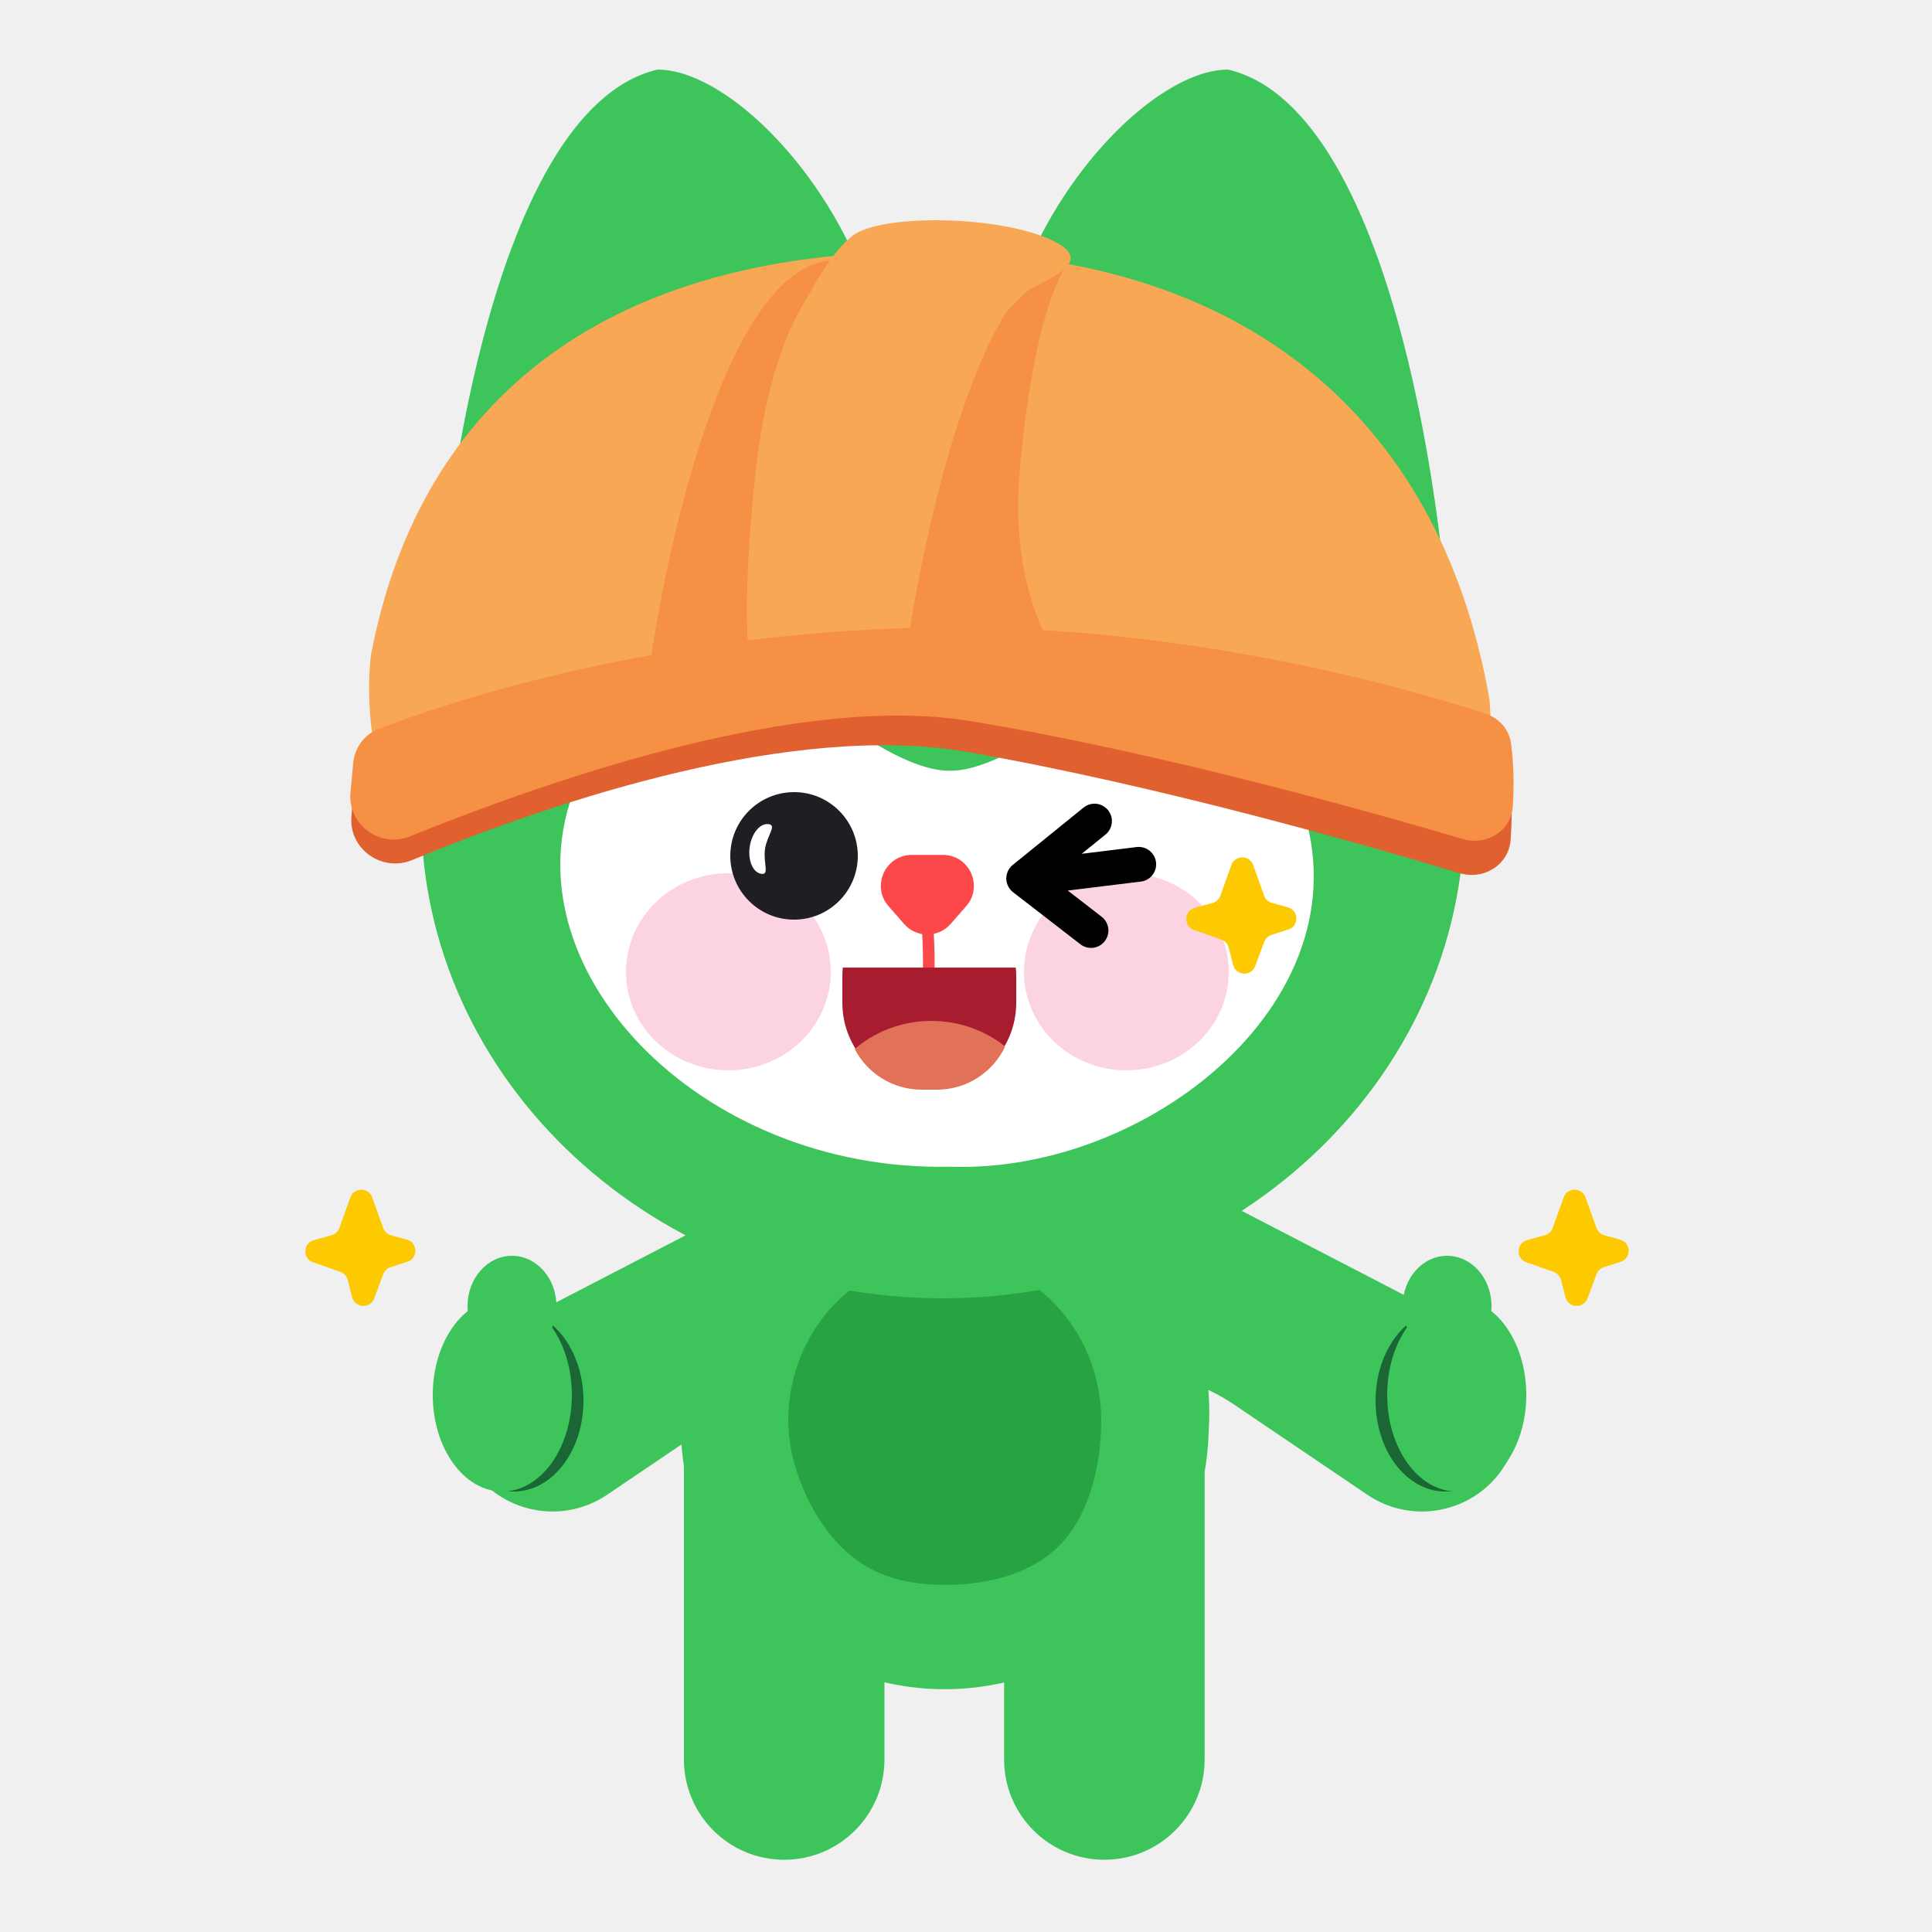
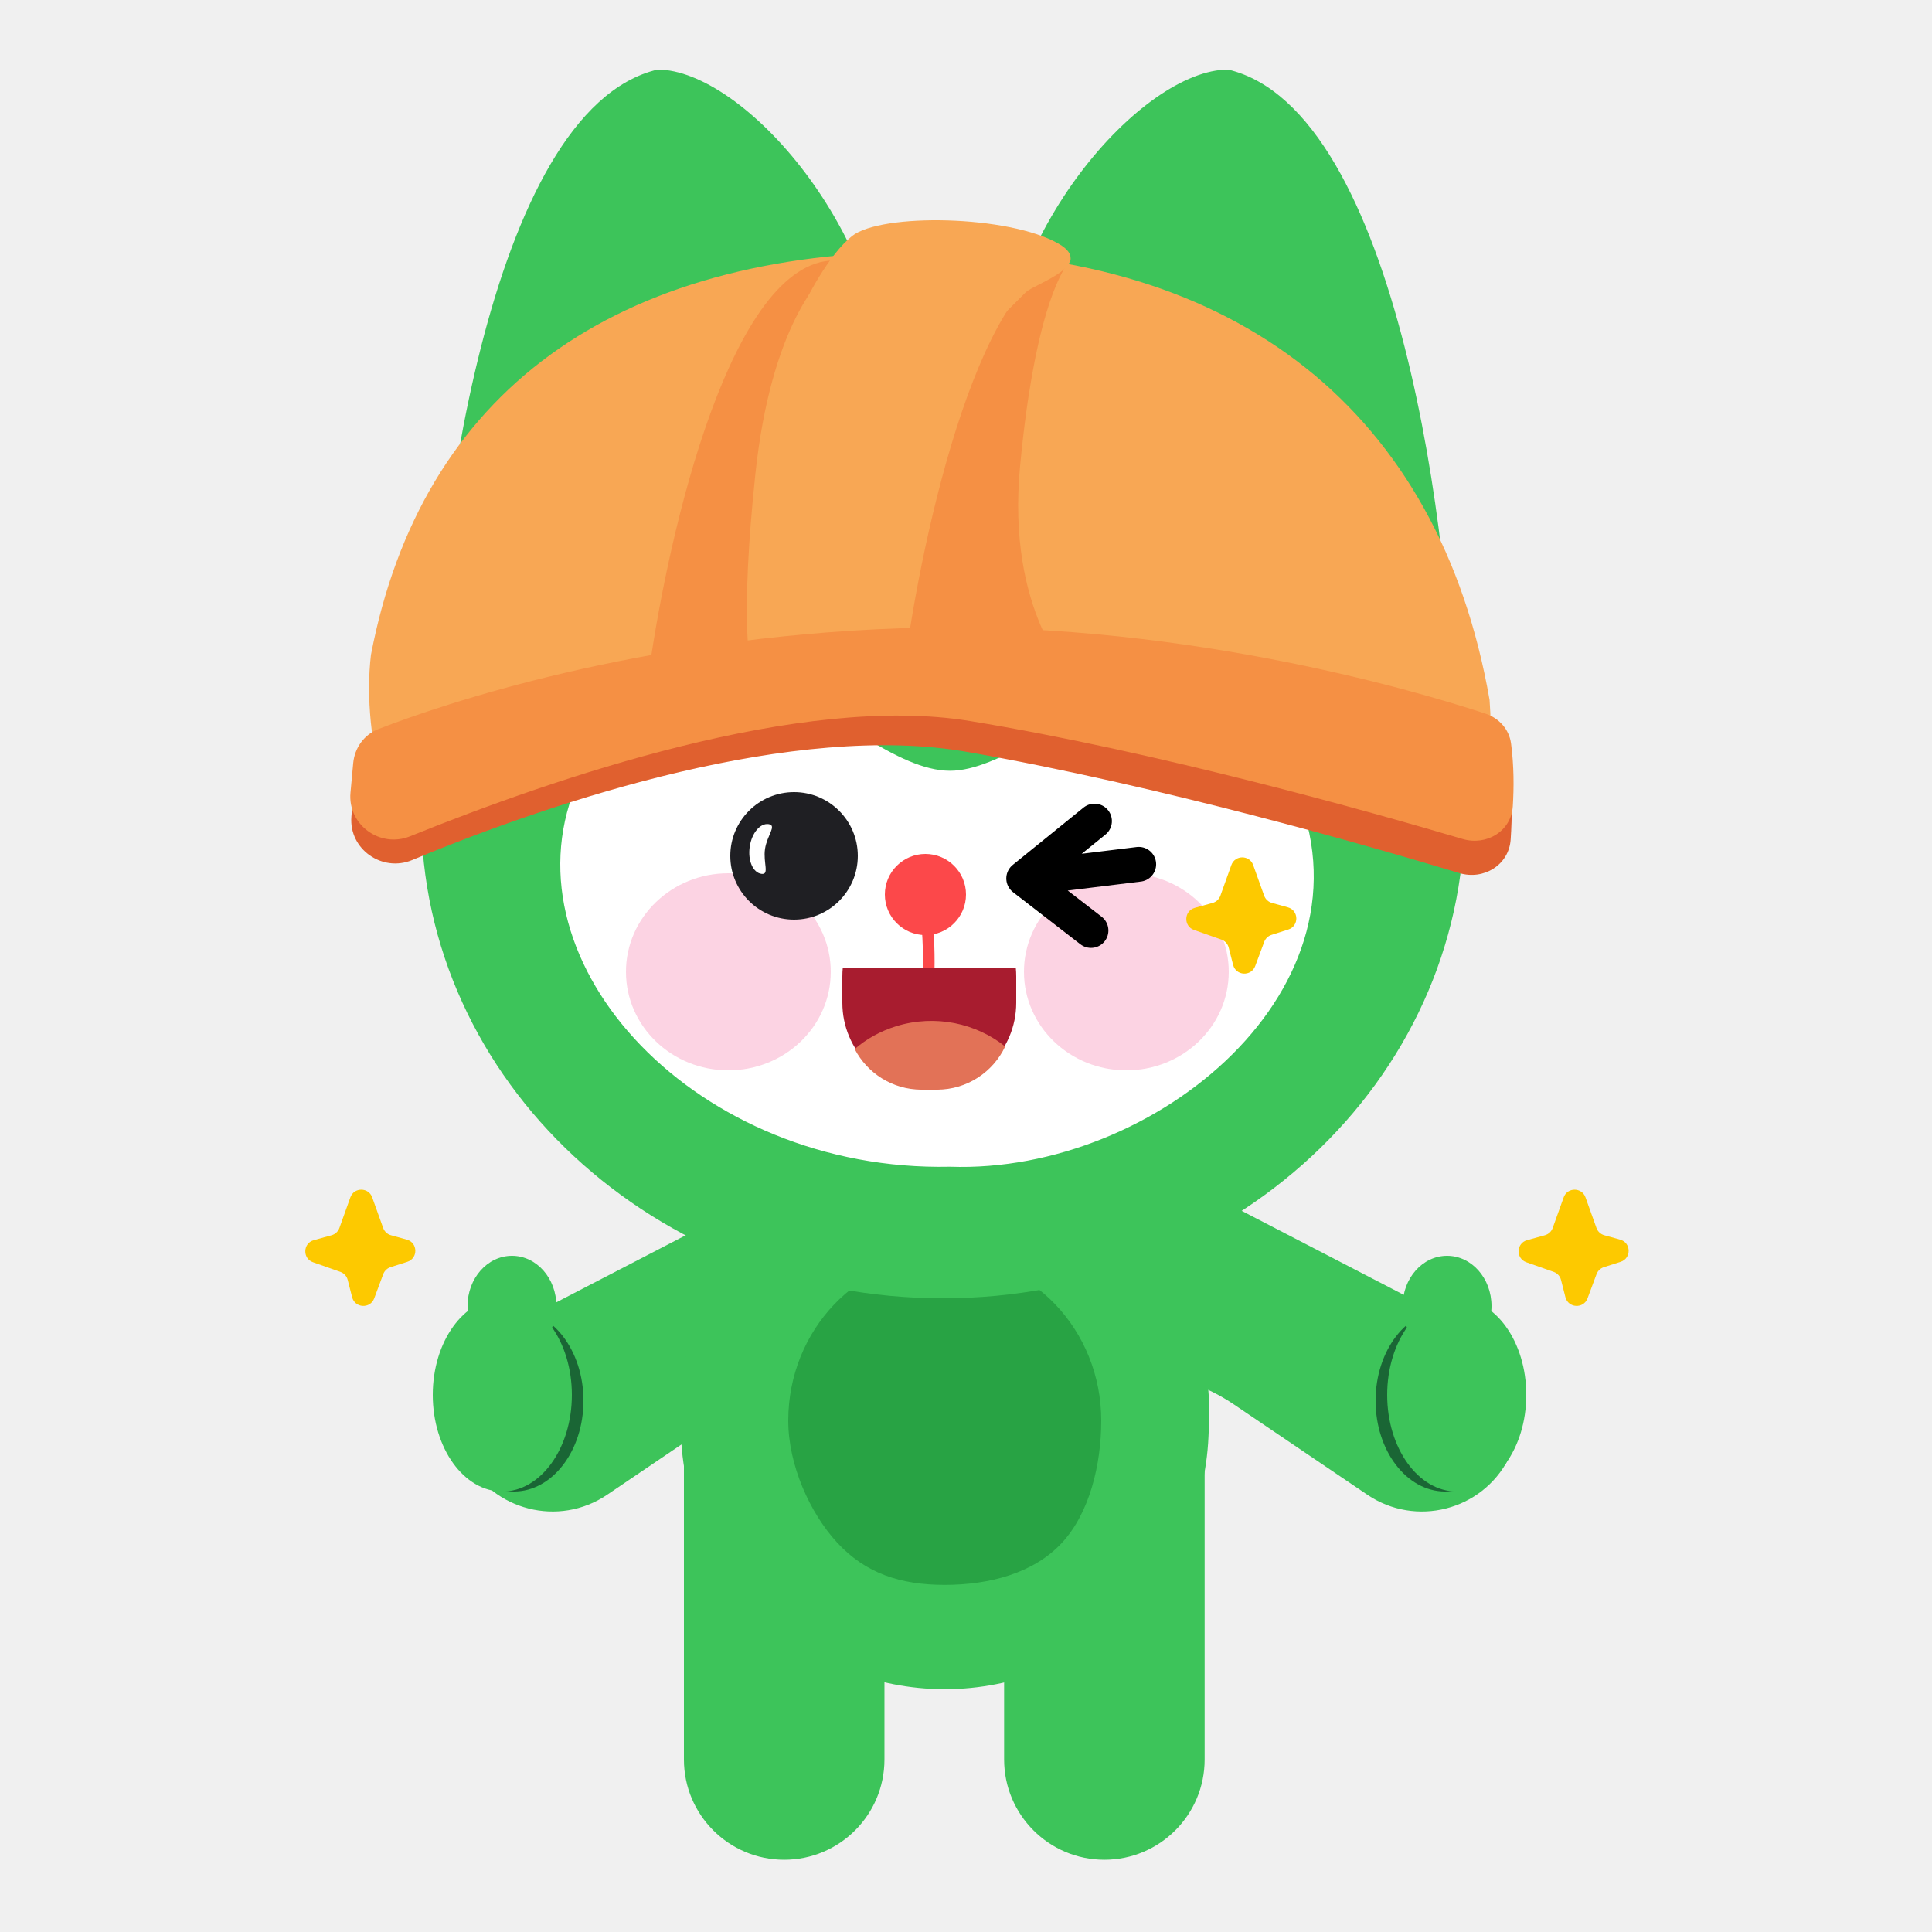
<svg xmlns="http://www.w3.org/2000/svg" width="500" height="500" viewBox="0 0 500 500" fill="none">
-   <path d="M177 378.35H190.895C211.881 378.35 228.895 395.364 228.895 416.35V455.355C228.895 469.686 217.278 481.303 202.947 481.303V481.303C188.617 481.303 177 469.686 177 455.355V378.35Z" fill="#3DC45A" />
-   <path d="M311.759 378.35H297.864C276.877 378.35 259.864 395.364 259.864 416.35V455.355C259.864 469.686 271.481 481.303 285.811 481.303V481.303C300.142 481.303 311.759 469.686 311.759 455.355V378.35Z" fill="#3DC45A" />
+   <path d="M177 378.35H190.895C211.881 378.35 228.895 395.364 228.895 416.35V455.355C228.895 469.686 217.278 481.303 202.947 481.303C188.617 481.303 177 469.686 177 455.355V378.35Z" fill="#3DC45A" />
+   <path d="M311.759 378.35H297.864C276.877 378.35 259.864 395.364 259.864 416.35V455.355C259.864 469.686 271.481 481.303 285.811 481.303C300.142 481.303 311.759 469.686 311.759 455.355V378.35Z" fill="#3DC45A" />
  <path d="M120.605 377.557C114.196 365.191 119.025 349.97 131.391 343.561L208.805 303.438C220.993 297.121 235.994 301.88 242.311 314.068C249.28 327.514 242.707 344.014 228.401 348.985L202.857 357.861C198.893 359.239 195.126 361.127 191.651 363.479L157.129 386.839C144.63 395.297 127.55 390.956 120.605 377.557Z" fill="#3DC45A" />
  <path d="M390.395 377.557C396.804 365.191 391.975 349.97 379.609 343.561L302.195 303.438C290.007 297.121 275.006 301.88 268.689 314.068C261.72 327.514 268.293 344.014 282.599 348.985L308.143 357.861C312.107 359.239 315.874 361.127 319.349 363.479L353.871 386.839C366.37 395.297 383.45 390.956 390.395 377.557Z" fill="#3DC45A" />
  <path d="M176.108 368.598C174.414 329.659 205.525 297.165 244.5 297.165C283.475 297.165 314.586 329.659 312.892 368.598L312.752 371.819C311.162 408.359 281.075 437.165 244.5 437.165C207.925 437.165 177.838 408.359 176.248 371.819L176.108 368.598Z" fill="#3DC45A" />
  <path d="M285 367.665C285 379.148 281.926 391.577 274.875 399.225C267.512 407.211 255.926 410.165 244.5 410.165C233.074 410.165 224.019 407.211 216.656 399.225C209.605 391.577 204 379.148 204 367.665C204 344.193 222.132 325.165 244.5 325.165C266.868 325.165 285 344.193 285 367.665Z" fill="#28A344" />
  <path d="M230 105C230 149.735 227.606 272.5 205.427 272.5C183.248 272.5 112 231.735 112 187C112 142.265 126 28.5 170.158 18C192.336 18 230 60.265 230 105Z" fill="#3DC45A" />
  <path d="M258 105C258 149.735 260.394 272.5 282.573 272.5C304.752 272.5 376 231.735 376 187C376 142.265 362 28.5 317.842 18C295.664 18 258 60.265 258 105Z" fill="#3DC45A" />
  <path d="M379 210.5C379 279.812 318.558 336 244 336C169.442 336 109 279.812 109 210.5C109 141.188 169.442 85 244 85C318.558 85 379 141.188 379 210.5Z" fill="#3DC45A" />
  <path d="M335.011 203.73C357.581 255.219 299.295 303.81 245.88 301.948C180.395 303.345 130.351 249.667 148.908 203.73C180.395 137.165 218.5 199.474 245.88 199.474C271 199.474 312.923 143.216 335.011 203.73Z" fill="white" />
+   <path d="M250 231.5C250 237.299 245.299 242 239.5 242C233.701 242 229 237.299 229 231.5C229 225.701 233.701 221 239.5 221C245.299 221 250 225.701 250 231.5Z" fill="#FC484A" />
  <ellipse opacity="0.46" cx="291.5" cy="251.5" rx="26.5" ry="25.5" fill="#F89FC2" />
  <ellipse opacity="0.46" cx="188.5" cy="251.5" rx="26.5" ry="25.5" fill="#F89FC2" />
  <path d="M240 239.5C240.667 247.333 240.9 265 236.5 273" stroke="#FC484A" stroke-width="3" />
-   <path d="M233.979 239.117C237.166 242.76 242.834 242.76 246.021 239.117L250.045 234.517C254.57 229.344 250.896 221.25 244.023 221.25H235.977C229.104 221.25 225.43 229.344 229.955 234.517L233.979 239.117Z" fill="#FC484A" />
  <path d="M240.5 282.001C252.926 282.001 263 271.927 263 259.501V252.705C263 251.933 262.961 251.17 262.885 250.418H218.115C218.039 251.17 218 251.933 218 252.705V259.501C218 271.927 228.074 282.001 240.5 282.001Z" fill="#A81C2F" />
-   <path d="M242.5 282.001C250.288 282.001 257.009 277.434 260.134 270.833C252.615 264.805 242.061 262.484 231.988 265.567C227.847 266.835 224.208 268.889 221.195 271.495C224.447 277.737 230.975 282.001 238.5 282.001H242.5Z" fill="#E27257" />
+   <path fill-rule="evenodd" clip-rule="evenodd" d="M242.5 282.001C250.288 282.001 257.009 277.434 260.134 270.833C252.615 264.805 242.061 262.484 231.988 265.567C227.847 266.835 224.208 268.889 221.195 271.495C224.447 277.737 230.975 282.001 238.5 282.001H242.5Z" fill="#E27257" />
  <path d="M318.676 223.878C319.626 221.227 323.374 221.227 324.324 223.878L327.164 231.801C327.494 232.719 328.249 233.42 329.189 233.68L333.289 234.814C336.164 235.609 336.243 239.657 333.401 240.563L329.079 241.943C328.202 242.223 327.502 242.89 327.18 243.753L324.847 250.017C323.82 252.772 319.856 252.56 319.129 249.712L317.988 245.244C317.74 244.273 317.023 243.49 316.077 243.157L309.018 240.673C306.247 239.698 306.383 235.735 309.214 234.952L313.811 233.68C314.751 233.42 315.506 232.719 315.836 231.801L318.676 223.878Z" fill="#FDC900" />
  <path d="M404.676 309.878C405.626 307.227 409.374 307.227 410.324 309.878L413.164 317.801C413.494 318.719 414.249 319.42 415.189 319.68L419.289 320.814C422.164 321.609 422.243 325.657 419.401 326.563L415.079 327.943C414.202 328.223 413.502 328.89 413.18 329.753L410.847 336.017C409.82 338.772 405.856 338.56 405.129 335.712L403.988 331.244C403.74 330.273 403.023 329.49 402.077 329.157L395.018 326.673C392.247 325.698 392.383 321.735 395.214 320.952L399.811 319.68C400.751 319.42 401.506 318.719 401.836 317.801L404.676 309.878Z" fill="#FDC900" />
  <path d="M90.676 309.878C91.626 307.227 95.374 307.227 96.324 309.878L99.164 317.801C99.494 318.719 100.249 319.42 101.189 319.68L105.289 320.814C108.164 321.609 108.243 325.657 105.401 326.563L101.079 327.943C100.202 328.223 99.502 328.89 99.18 329.753L96.847 336.017C95.82 338.772 91.856 338.56 91.129 335.712L89.988 331.244C89.74 330.273 89.023 329.49 88.077 329.157L81.018 326.673C78.247 325.698 78.383 321.735 81.214 320.952L85.811 319.68C86.751 319.42 87.506 318.719 87.836 317.801L90.676 309.878Z" fill="#FDC900" />
  <path d="M294.706 223.683C283.198 225.096 273.56 226.279 264.929 227.339M264.929 227.339L283.257 212.495M264.929 227.339L282.354 240.816" stroke="black" stroke-width="9" stroke-linecap="round" stroke-linejoin="round" />
  <circle cx="205.5" cy="221.5" r="16.5" fill="#1F1F23" />
  <path d="M197.984 219.72C197.46 223.272 199.221 226.473 197.035 226.151C194.85 225.828 193.503 222.688 194.027 219.136C194.55 215.585 196.747 212.967 198.932 213.29C201.118 213.612 198.508 216.169 197.984 219.72Z" fill="white" />
  <ellipse cx="133" cy="362.5" rx="18" ry="23.5" fill="#1A6635" />
  <ellipse cx="130" cy="361" rx="18" ry="25" fill="#3DC45A" />
  <ellipse cx="132.5" cy="338" rx="11.5" ry="13" fill="#3DC45A" />
  <ellipse cx="18" cy="23.5" rx="18" ry="23.5" transform="matrix(-1 0 0 1 392 339)" fill="#1A6635" />
  <ellipse cx="18" cy="25" rx="18" ry="25" transform="matrix(-1 0 0 1 395 336)" fill="#3DC45A" />
  <ellipse cx="11.5" cy="13" rx="11.5" ry="13" transform="matrix(-1 0 0 1 386 325)" fill="#3DC45A" />
  <path d="M90.939 211.394L91.514 203.917C91.815 200.005 94.166 196.567 97.795 195.077C113.866 188.475 162.44 171.005 231.971 168.352C303.659 165.616 365.264 183.236 383.806 189.185C387.392 190.335 390.044 193.321 390.525 197.057C391.451 204.247 391.353 211.466 390.957 217.272C390.508 223.859 383.979 227.855 377.658 225.949C354.253 218.895 300.033 203.311 250.405 194.612C205.691 186.774 144.307 206.969 106.666 222.585C98.905 225.805 90.294 219.771 90.939 211.394Z" fill="#E0602F" />
-   <path d="M239.5 65.097C320.133 65.097 372.5 106.597 385.5 181.141C386.164 190.129 385.711 199.131 384.266 208.015C348.126 190.222 296.64 179.097 239.5 179.097C184.836 179.097 135.346 189.278 99.517 205.739C96.024 192.82 94.714 180.437 96 169.484C109 101.597 158.866 65.097 239.5 65.097Z" fill="#F8A754" />
+   <path fill-rule="evenodd" clip-rule="evenodd" d="M239.5 65.097C320.133 65.097 372.5 106.597 385.5 181.141C386.164 190.129 385.711 199.131 384.266 208.015C348.126 190.222 296.64 179.097 239.5 179.097C184.836 179.097 135.346 189.278 99.517 205.739C96.024 192.82 94.714 180.437 96 169.484C109 101.597 158.866 65.097 239.5 65.097Z" fill="#F8A754" />
  <path d="M90.706 205.118L91.409 197.501C91.774 193.545 94.24 190.106 97.945 188.673C114.59 182.234 164.93 165.028 233 162.597C303.297 160.086 365.891 178.586 384.441 184.689C387.947 185.842 390.569 188.752 391.057 192.41C391.831 198.227 391.811 203.93 391.51 208.667C391.1 215.119 384.716 218.96 378.517 217.126C355.083 210.193 299.839 194.61 251 186.597C207.358 179.437 143.907 201.193 106.1 216.443C98.35 219.569 89.938 213.438 90.706 205.118Z" fill="#F59044" />
  <path d="M213.5 67.597C187.501 72.001 172 142.43 167.5 177.097H195.5C193.833 174.597 191.5 160.197 195.5 122.597C199.5 84.997 212.167 70.264 218 67.597C218 67.097 214 67.513 213.5 67.597Z" fill="#F59044" />
  <path d="M276 67.097C252.805 71.501 237.515 142.409 233.5 177.097H278.553C277.066 174.596 260.431 158.221 264 120.597C267.569 82.973 274 71.097 277 67.097C277 67.097 277.709 66.773 276 67.097Z" fill="#F59044" />
  <path d="M220.5 61.097C214.5 65.897 208.667 77.097 206.5 82.097L255.5 85.597L265.5 75.597C268.167 73.264 283.5 68.597 274 63.097C261.091 55.623 228 55.097 220.5 61.097Z" fill="#F8A754" />
</svg>
